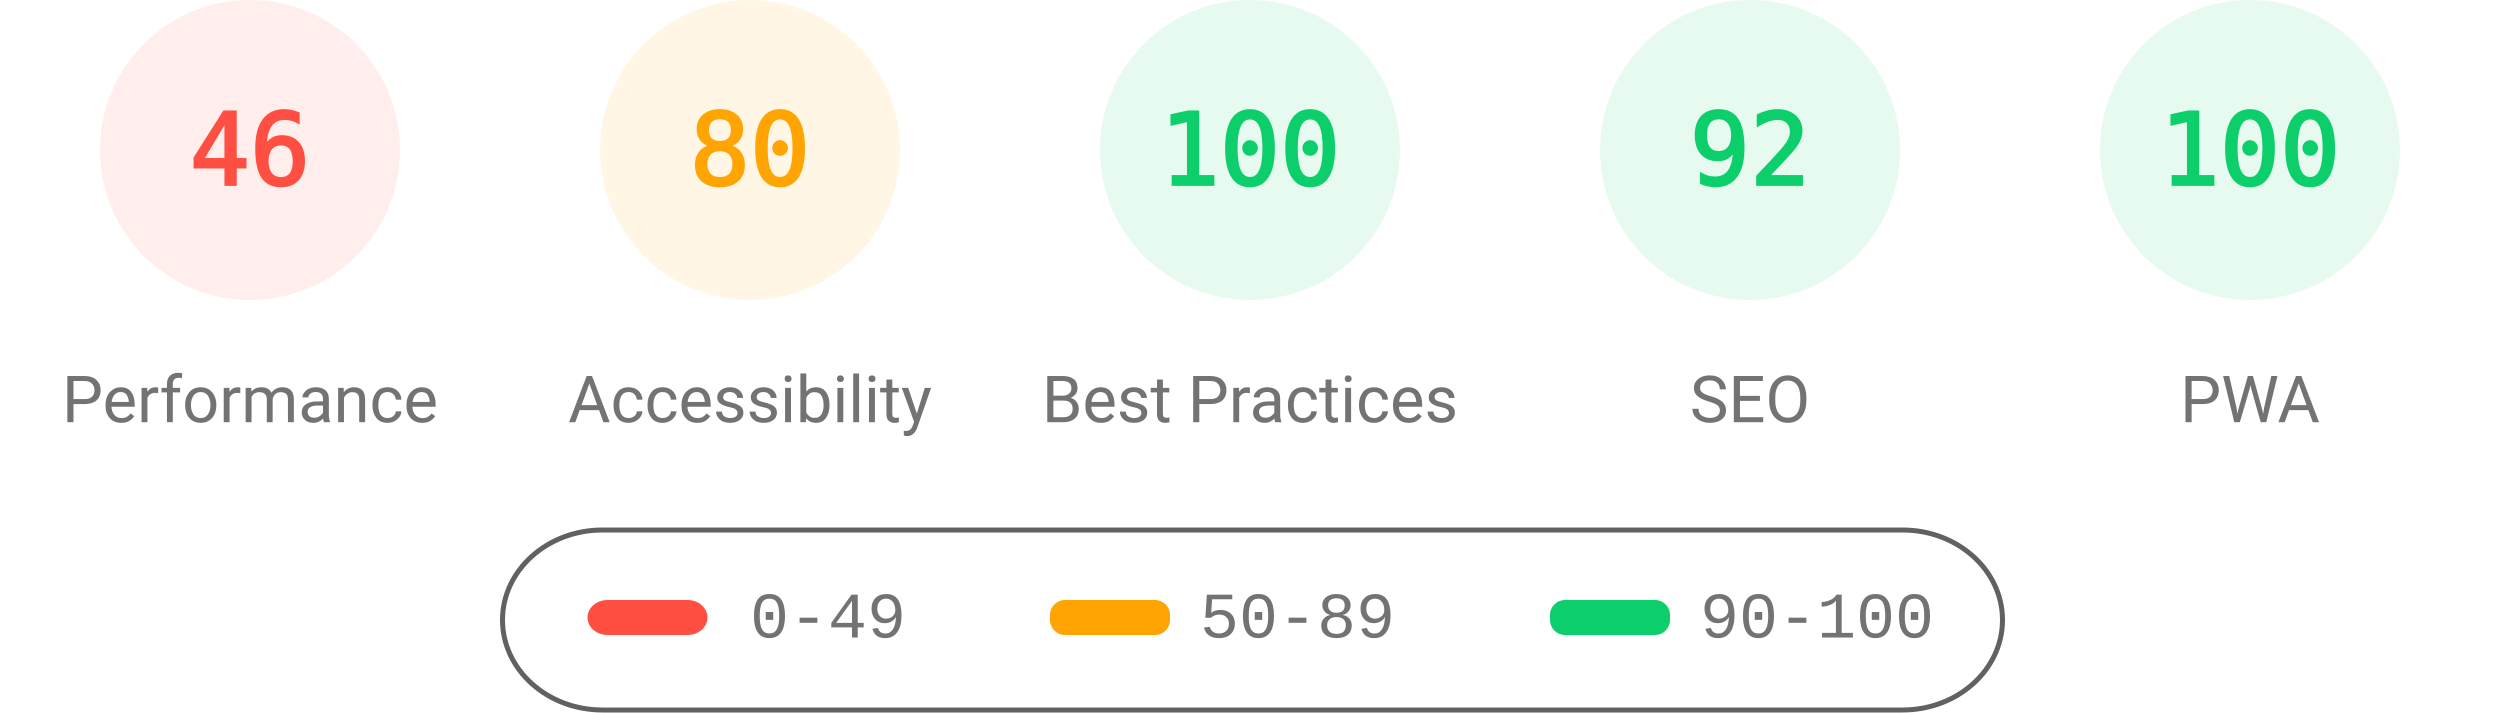
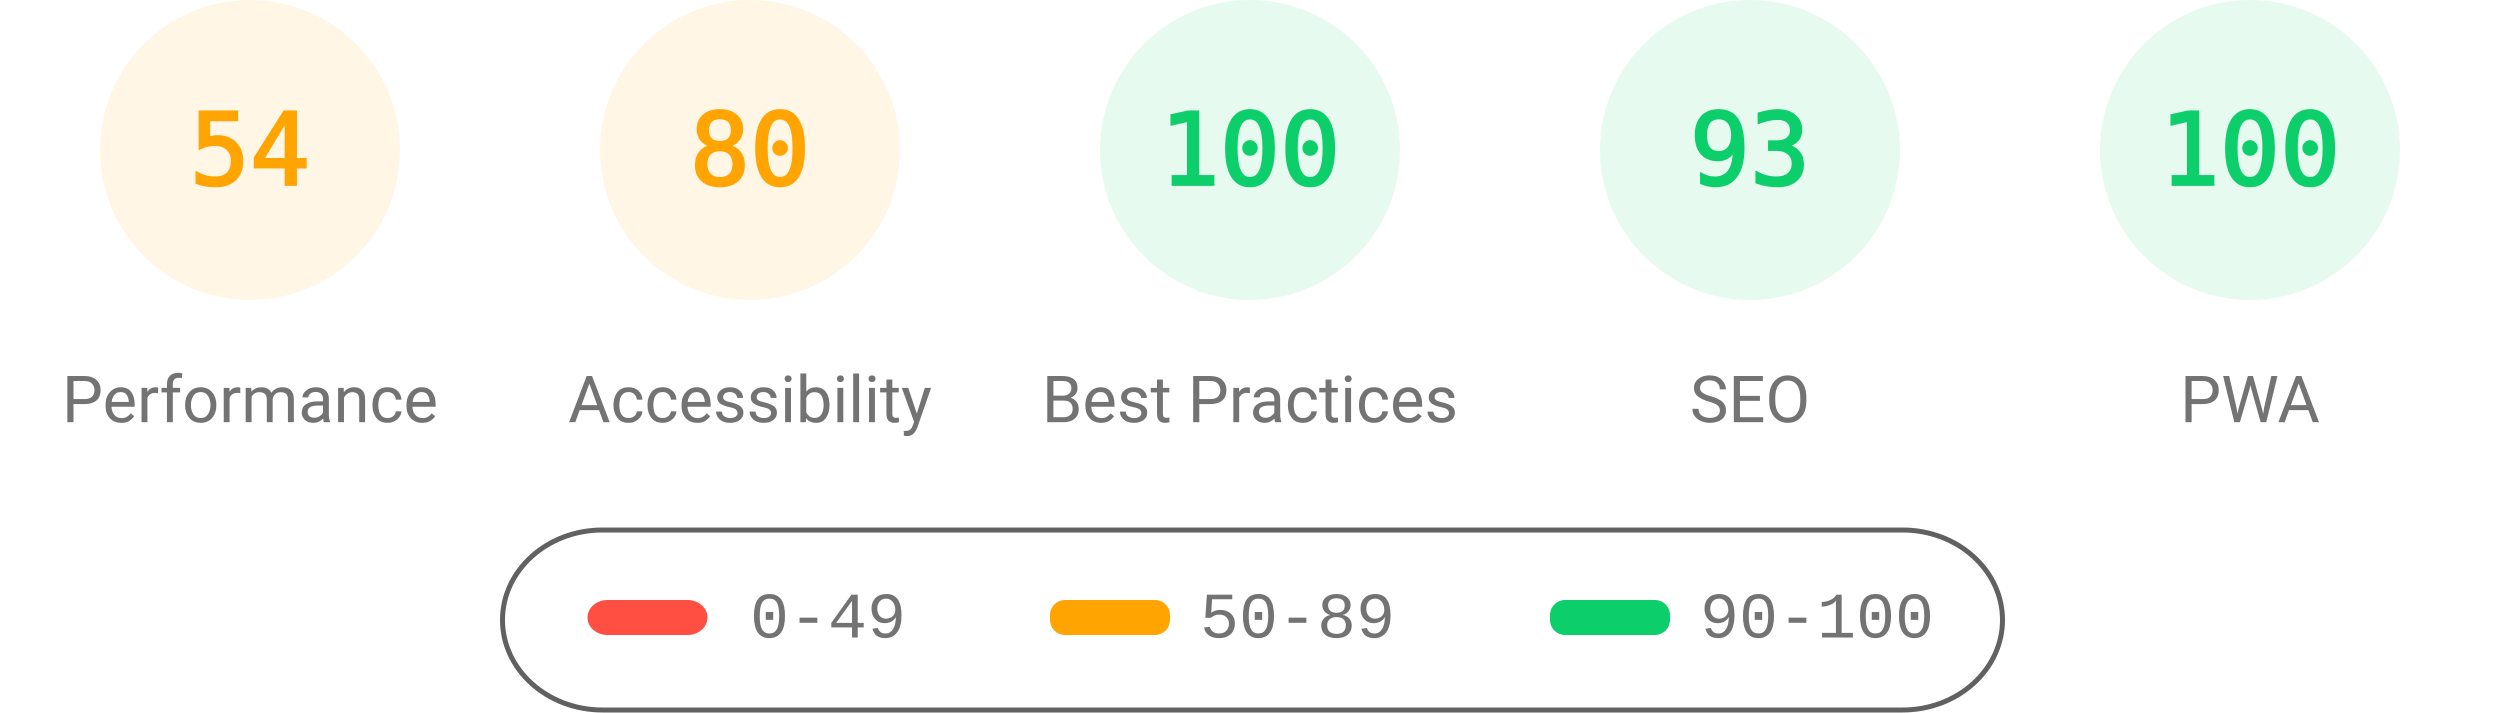
<svg xmlns="http://www.w3.org/2000/svg" fill="none" width="1000" height="285">
  <style>.gauge-base{opacity:.1}.gauge-arc{fill:none;animation-delay:250ms;stroke-linecap:round;transform:rotate(-90deg);transform-origin:100px 60px;animation:load-gauge 1s ease forwards}.guage-text{font-size:40px;font-family:monospace;text-align:center}.guage-red{color:#ff4e42;fill:#ff4e42;stroke:#ff4e42}.guage-orange{color:#ffa400;fill:#ffa400;stroke:#ffa400}.guage-green{color:#0cce6b;fill:#0cce6b;stroke:#0cce6b}.guage-undefined{color:#5c5c5c;fill:#5c5c5c;stroke:#5c5c5c}.guage-title{color:#737373;fill:#737373;stroke:none;font-size:26px;line-height:26px;font-family:Roboto,Halvetica,Arial,sans-serif}@keyframes load-gauge{from{stroke-dasharray:0 352.858}}</style>
-   <svg class="guage-div guage-perf guage-red" viewBox="0 0 200 200" width="200" height="200">
+   <svg class="guage-div guage-perf guage-orange" viewBox="0 0 200 200" width="200" height="200">
    <circle class="gauge-base" r="56" cx="100" cy="60" stroke-width="8" />
-     <circle class="gauge-arc guage-arc-1" r="56" cx="100" cy="60" stroke-width="8" style="stroke-dasharray:161.855,351.858" />
-     <text class="guage-text" x="100" y="60" alignment-baseline="central" dominant-baseline="central" text-anchor="middle">46</text>
+     <circle class="gauge-arc guage-arc-1" r="56" cx="100" cy="60" stroke-width="8" style="stroke-dasharray:190.003,351.858" />
+     <text class="guage-text" x="100" y="60" alignment-baseline="central" dominant-baseline="central" text-anchor="middle">54</text>
    <text class="guage-title" x="100" y="160" alignment-baseline="central" dominant-baseline="central" text-anchor="middle">Performance</text>
  </svg>
  <svg class="guage-div guage-acc guage-orange" viewBox="0 0 200 200" width="200" height="200" x="200">
    <circle class="gauge-base" r="56" cx="100" cy="60" stroke-width="8" />
    <circle class="gauge-arc guage-arc-2" r="56" cx="100" cy="60" stroke-width="8" style="stroke-dasharray:281.486,351.858" />
    <text class="guage-text" x="100" y="60" alignment-baseline="central" dominant-baseline="central" text-anchor="middle">80</text>
    <text class="guage-title" x="100" y="160" alignment-baseline="central" dominant-baseline="central" text-anchor="middle">Accessibility</text>
  </svg>
  <svg class="guage-div guage-best guage-green" viewBox="0 0 200 200" width="200" height="200" x="400">
    <circle class="gauge-base" r="56" cx="100" cy="60" stroke-width="8" />
    <circle class="gauge-arc guage-arc-3" r="56" cx="100" cy="60" stroke-width="8" style="stroke-dasharray:351.858,351.858" />
    <text class="guage-text" x="100" y="60" alignment-baseline="central" dominant-baseline="central" text-anchor="middle">100</text>
    <text class="guage-title" x="100" y="160" alignment-baseline="central" dominant-baseline="central" text-anchor="middle">Best Practices</text>
  </svg>
  <svg class="guage-div guage-seo guage-green" viewBox="0 0 200 200" width="200" height="200" x="600">
    <circle class="gauge-base" r="56" cx="100" cy="60" stroke-width="8" />
-     <circle class="gauge-arc guage-arc-4" r="56" cx="100" cy="60" stroke-width="8" style="stroke-dasharray:323.709,351.858" />
-     <text class="guage-text" x="100" y="60" alignment-baseline="central" dominant-baseline="central" text-anchor="middle">92</text>
+     <circle class="gauge-arc guage-arc-4" r="56" cx="100" cy="60" stroke-width="8" style="stroke-dasharray:327.228,351.858" />
+     <text class="guage-text" x="100" y="60" alignment-baseline="central" dominant-baseline="central" text-anchor="middle">93</text>
    <text class="guage-title" x="100" y="160" alignment-baseline="central" dominant-baseline="central" text-anchor="middle">SEO</text>
  </svg>
  <svg class="guage-div guage-pwa guage-green" viewBox="0 0 200 200" width="200" height="200" x="800">
    <circle class="gauge-base" r="56" cx="100" cy="60" stroke-width="8" />
    <circle class="gauge-arc guage-arc-4" r="56" cx="100" cy="60" stroke-width="8" style="stroke-dasharray:351.858,351.858" />
    <text class="guage-text" x="100" y="60" alignment-baseline="central" dominant-baseline="central" text-anchor="middle">100</text>
    <text class="guage-title" x="100" y="160" alignment-baseline="central" dominant-baseline="central" text-anchor="middle">PWA</text>
  </svg>
  <svg width="604" height="76" x="200" y="210">
    <path fill="none" id="canvas_background" d="M-1-1h604v80H-1z" />
    <rect fill-opacity="0" stroke="#616161" stroke-width="2" rx="40" id="svg_2" height="72" width="600" y="2" x="1" fill="#000" />
    <rect stroke="#000" rx="8" id="svg_3" height="14" width="48" y="30" x="35" stroke-opacity="null" stroke-width="0" fill="#ff4e42" />
    <rect stroke="#000" rx="6" id="svg_4" height="14" width="48" y="30" x="220" stroke-opacity="null" stroke-width="0" fill="#ffa400" />
    <rect stroke="#000" rx="6" id="svg_5" height="14" width="48" y="30" x="420" stroke-opacity="null" stroke-width="0" fill="#0cce6b" />
    <text xml:space="preserve" text-anchor="start" font-family="'Courier New', Courier, monospace" font-size="26" id="svg_6" y="45" x="100" stroke-opacity="null" stroke-width="0" stroke="#000" fill="#737373">0-49</text>
    <text xml:space="preserve" text-anchor="start" font-family="'Courier New', Courier, monospace" font-size="26" id="svg_7" y="45" x="280" stroke-opacity="null" stroke-width="0" stroke="#000" fill="#737373">50-89</text>
    <text xml:space="preserve" text-anchor="start" font-family="'Courier New', Courier, monospace" font-size="26" id="svg_8" y="45" x="480" stroke-opacity="null" stroke-width="0" stroke="#000" fill="#737373">90-100</text>
  </svg>
</svg>
